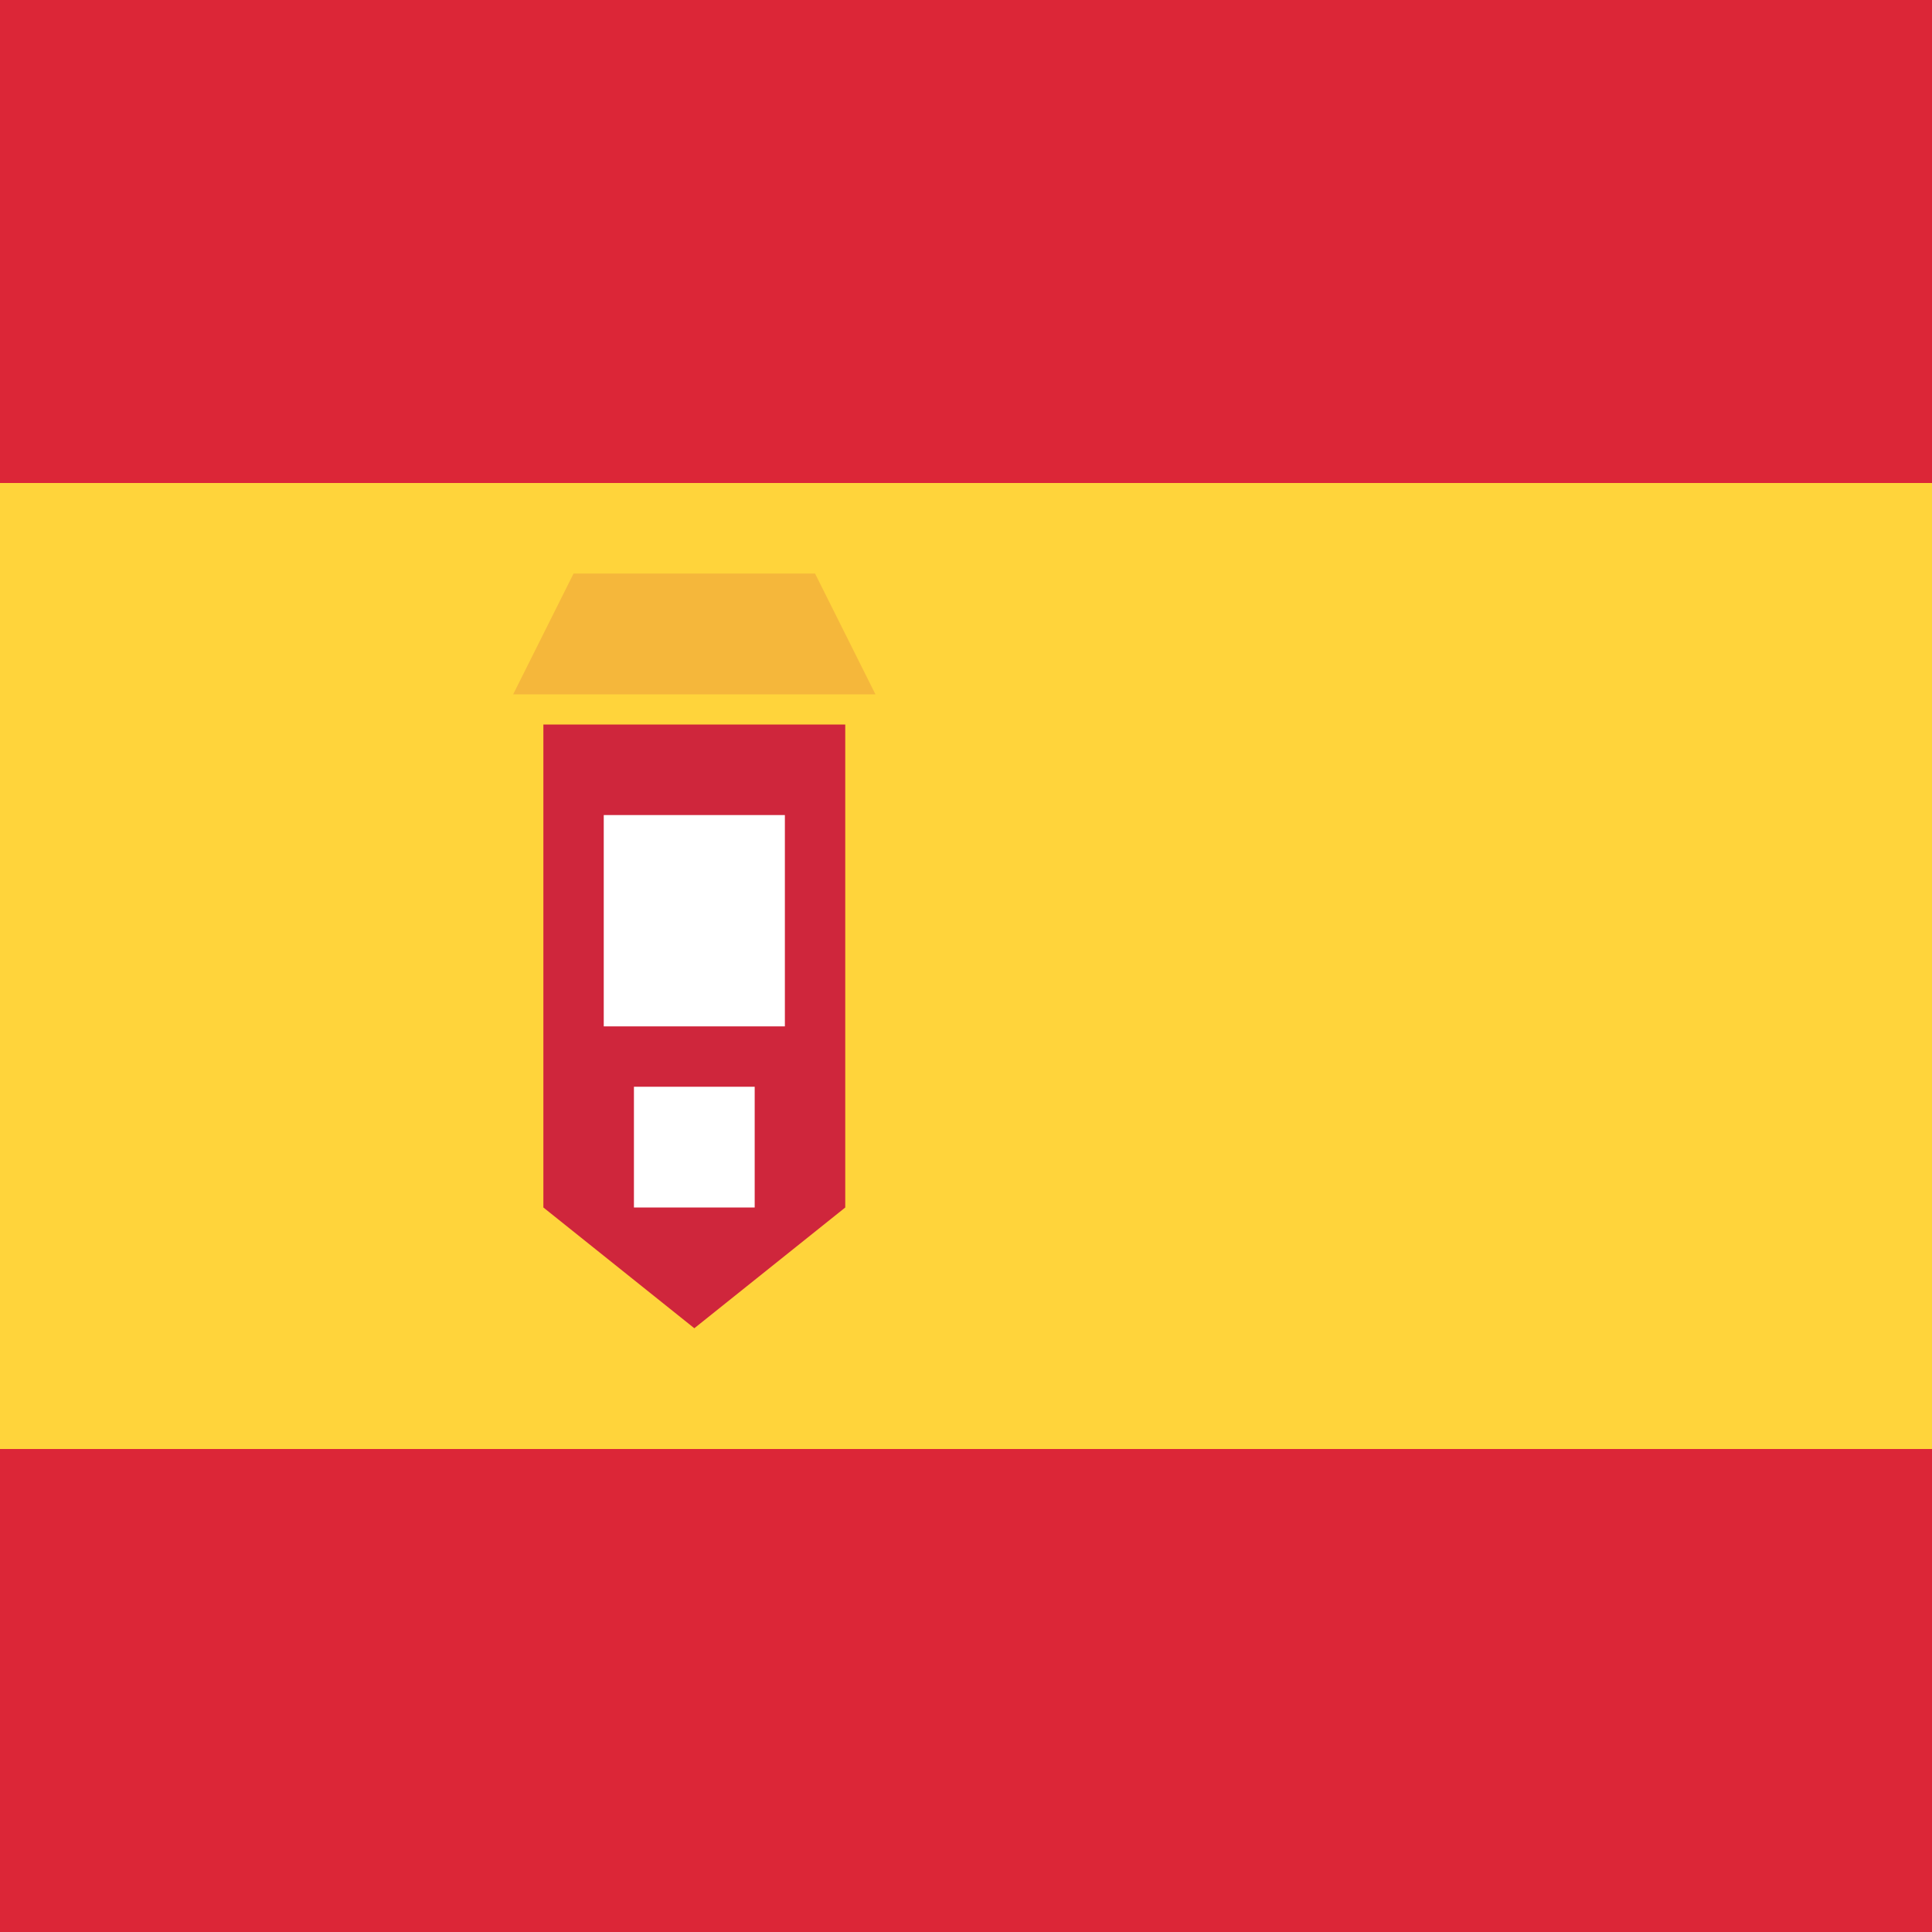
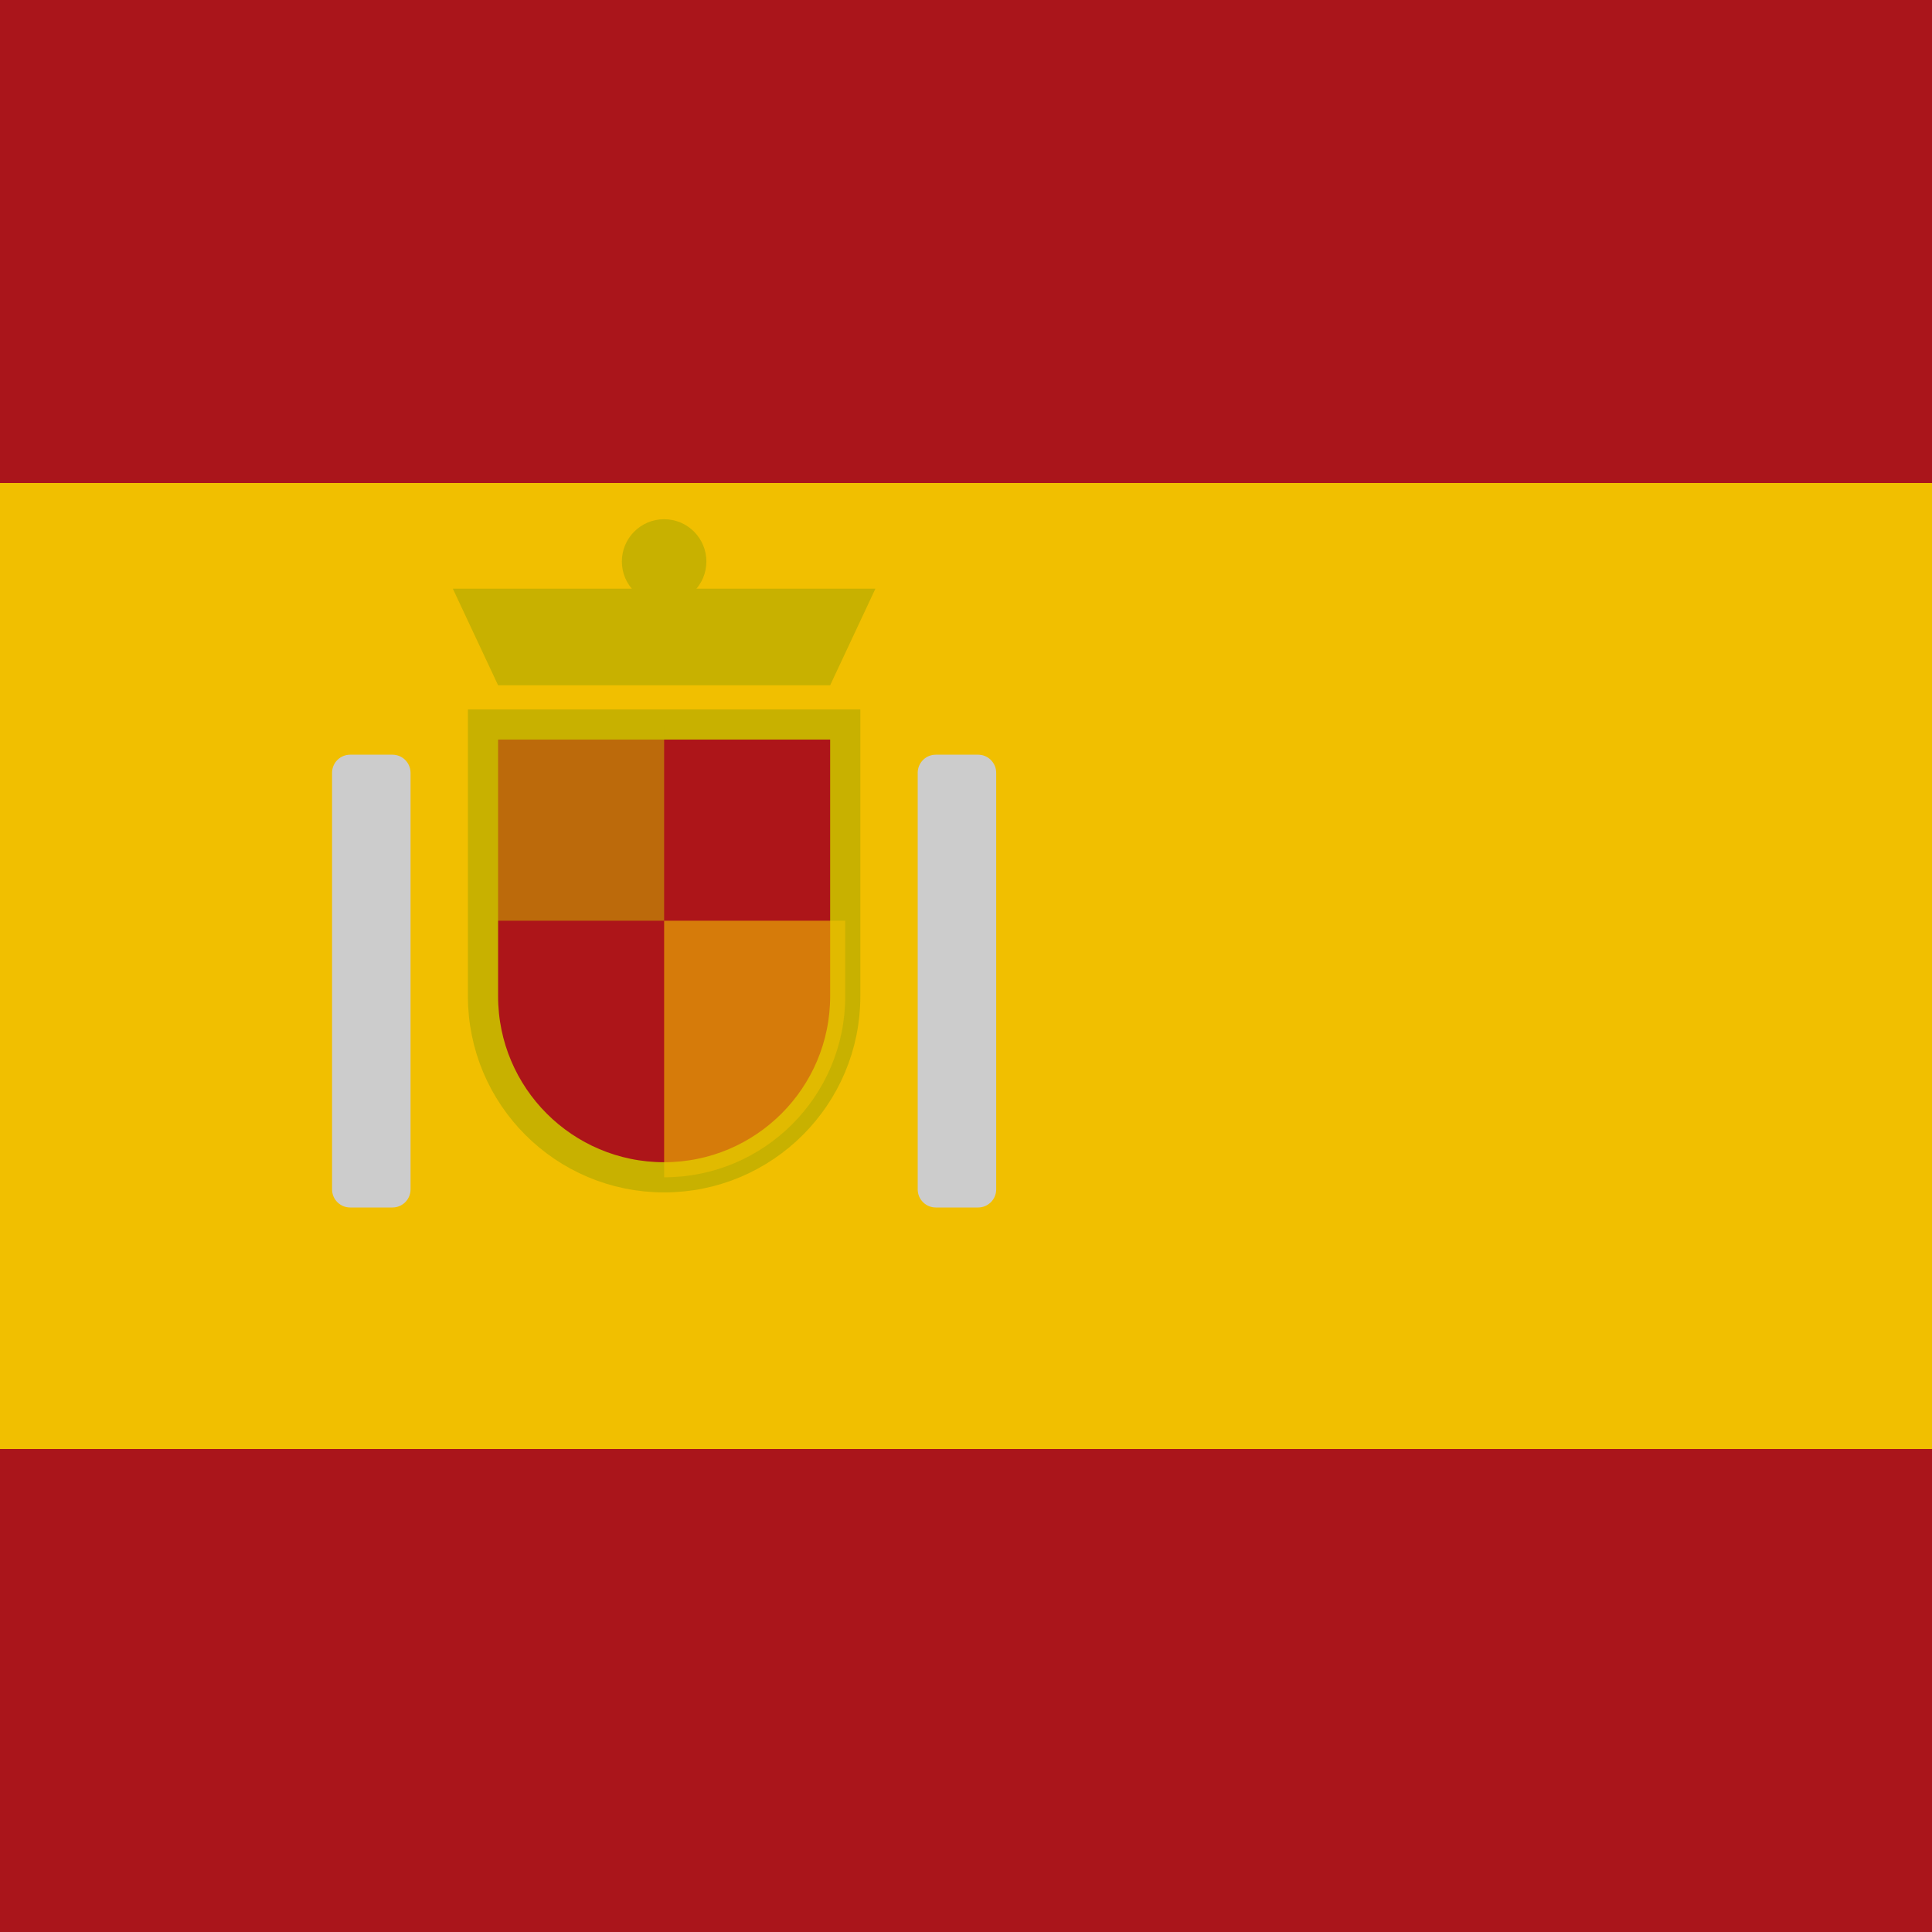
<svg xmlns="http://www.w3.org/2000/svg" viewBox="0 0 64 64">
-   <path fill="#dc2637" d="M0 0h64v64H0z" />
-   <path fill="#ffd43b" d="M0 16h64v32H0z" />
-   <path fill="#cf263c" d="M18 24h10v16l-5 4-5-4z" />
-   <path fill="#fff" d="M20 27h6v7h-6z" />
-   <path fill="#f5b73b" d="M19 19h8l2 4H17z" />
-   <path fill="#fff" d="M21 36h4v4h-4z" />
+   <path fill="#aa151b" d="M0 0h64v64H0z" />
+   <path fill="#f1bf00" d="M0 16h64v32H0z" />
+   <g transform="translate(22 32)">
+     <path fill="#ad1519" stroke="#c8b100" stroke-width="1" d="M-6-8h12v9a6 6 0 0 1-12 0z" />
+     <path fill="#c8b100" d="M-6-8h6v6.5h-6z" opacity=".55" />
+     <path fill="#f1bf00" d="M0-1.5h6V1a6 6 0 0 1-6 6z" opacity=".6" />
+     <path fill="#c8b100" d="M-7-12.5h14l-1.5 3.2h-11z" />
+     <circle cx="0" cy="-13.4" r="1.4" fill="#c8b100" />
+     <rect x="-11" y="-7" width="2.6" height="15" rx=".6" fill="#ccc" />
+     <rect x="8.4" y="-7" width="2.6" height="15" rx=".6" fill="#ccc" />
+   </g>
</svg>
